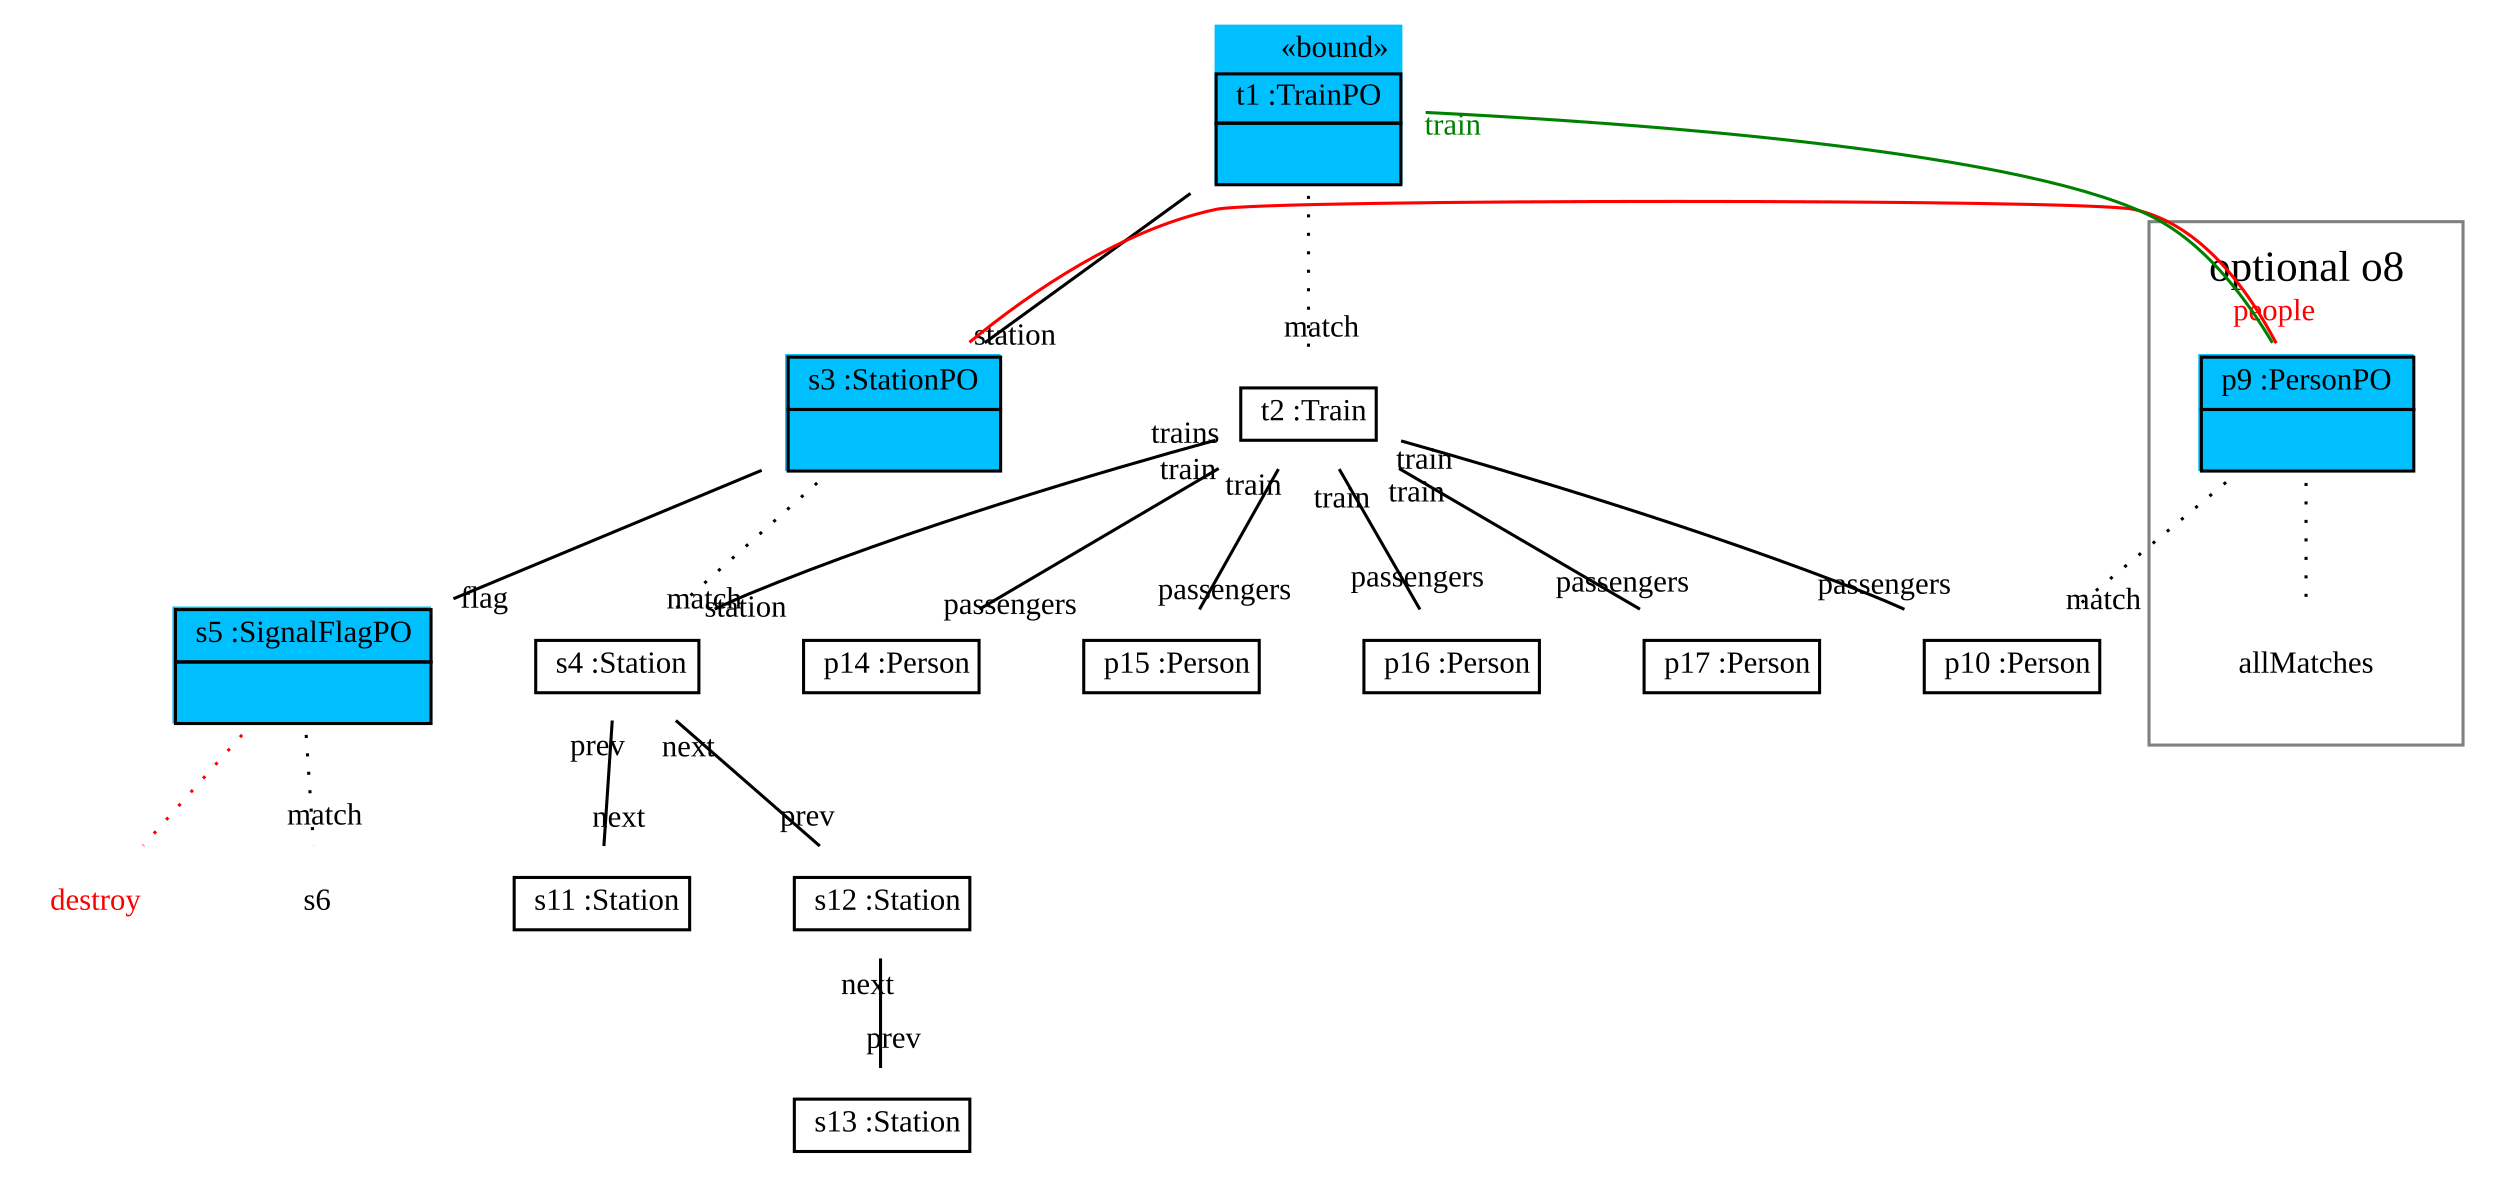
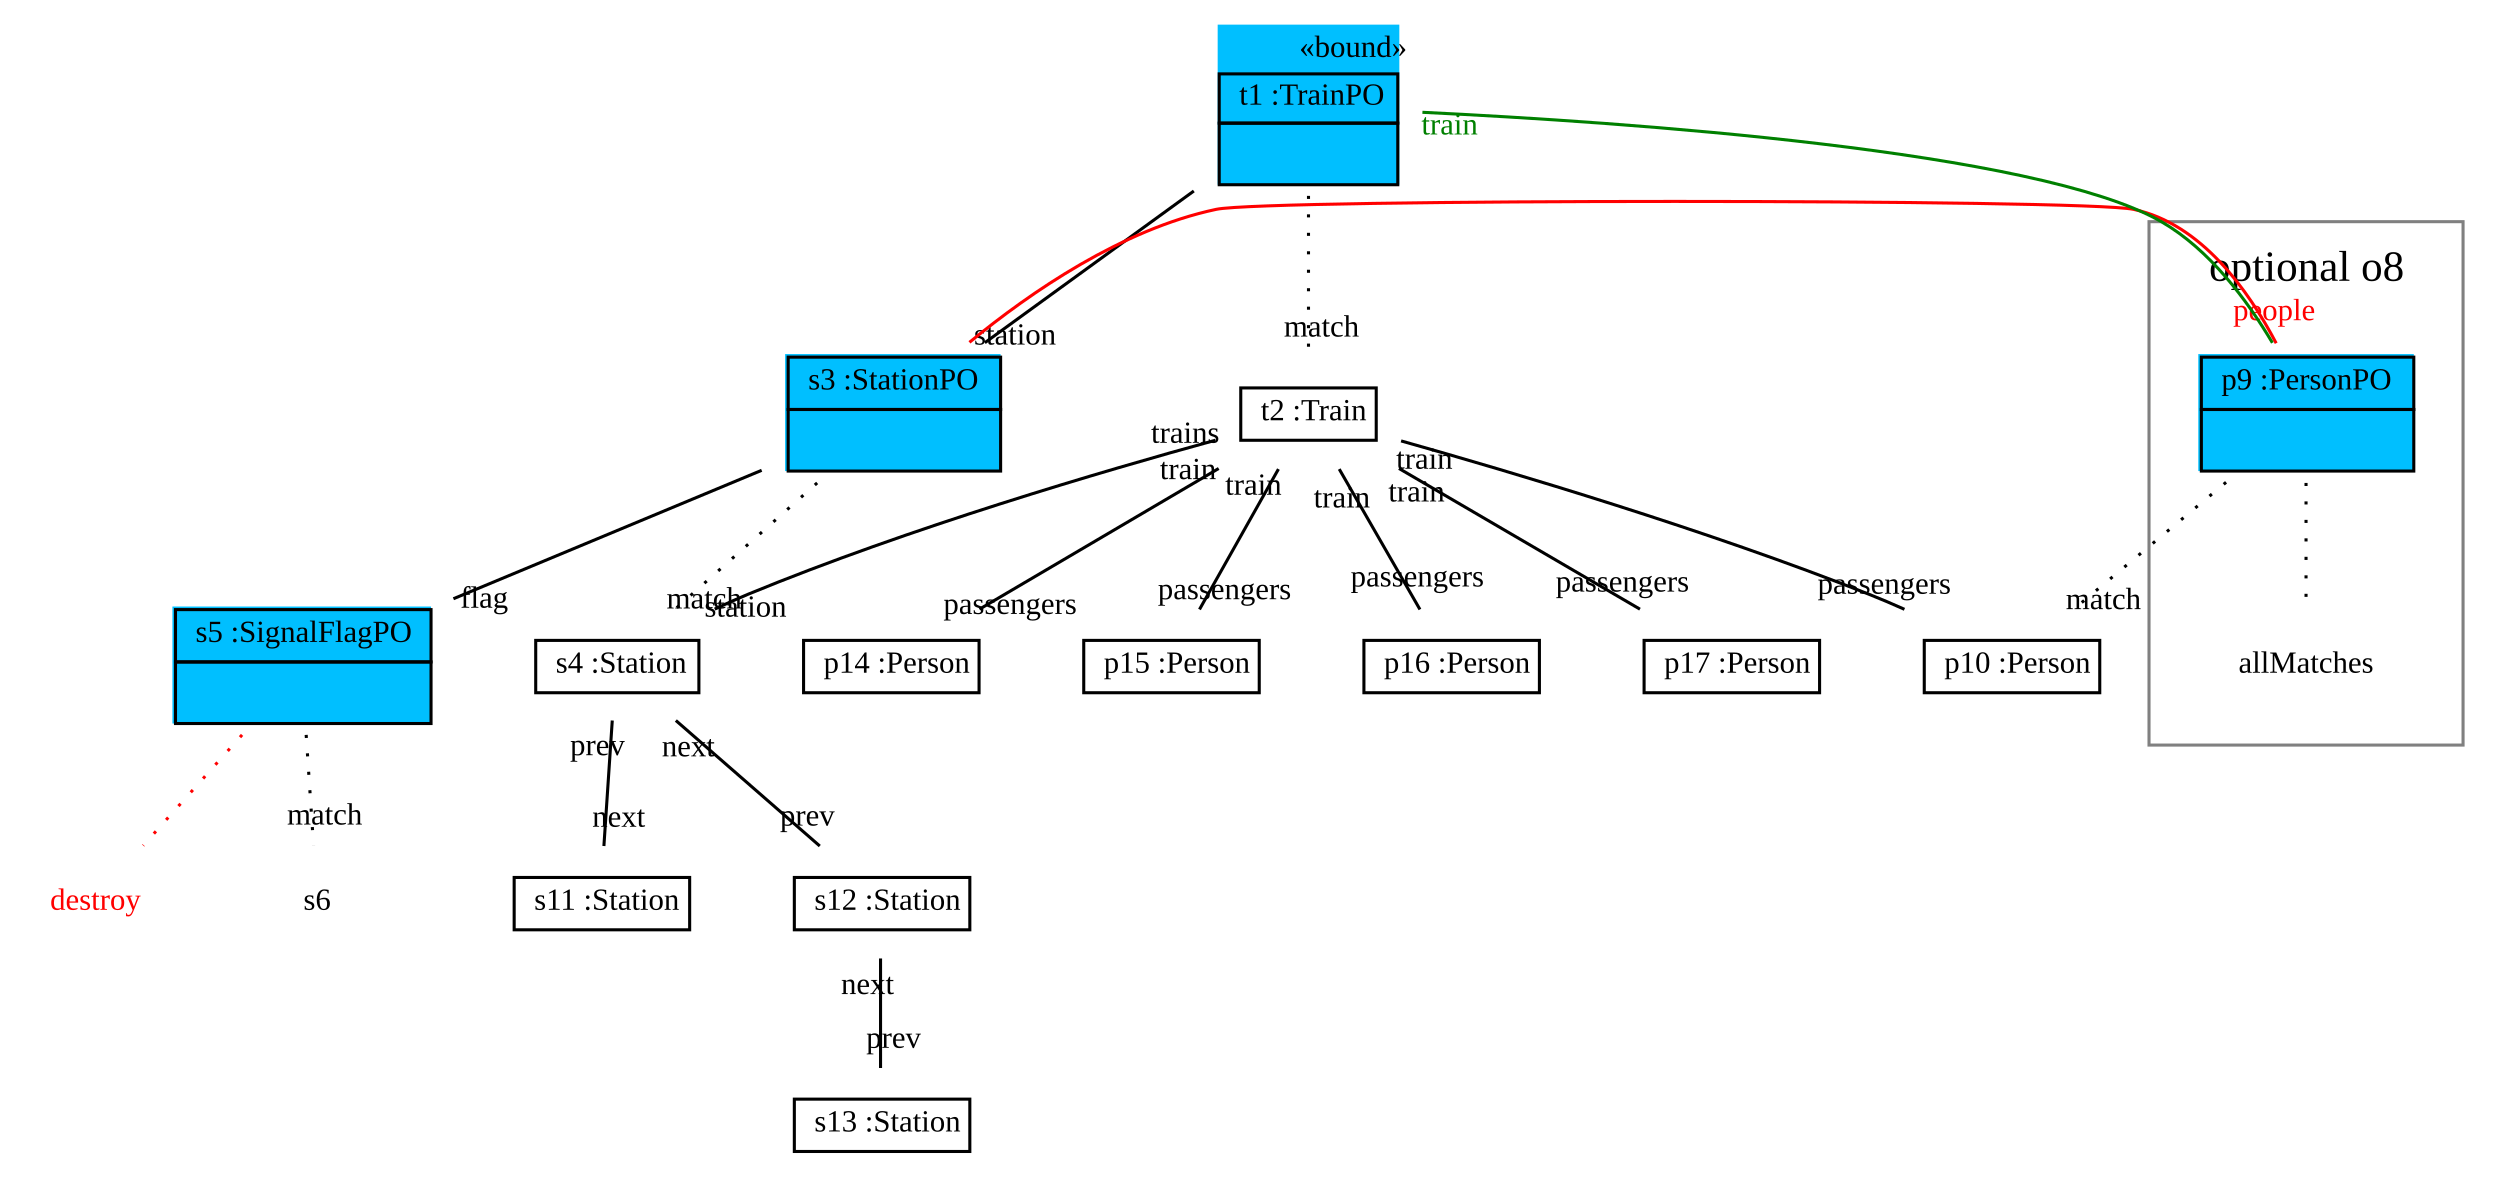
<svg xmlns="http://www.w3.org/2000/svg" width="812pt" height="387pt" viewBox="0.00 0.00 812.00 387.00">
  <g id="graph1" class="graph" transform="scale(1 1) rotate(0) translate(4 383)">
    <polygon fill="white" stroke="white" points="-4,5 -4,-383 809,-383 809,5 -4,5" />
    <g id="graph2" class="cluster">
      <polygon fill="none" stroke="grey" points="694,-141 694,-311 796,-311 796,-141 694,-141" />
      <text text-anchor="start" x="713.5" y="-291.8" font-family="Times New Roman,serif" font-size="14.00">optional o8</text>
    </g>
    <g id="node1" class="node">
-       <polygon fill="deepskyblue" stroke="deepskyblue" points="391,-323.5 391,-374.5 451,-374.5 451,-323.5 391,-323.5" />
-       <text text-anchor="start" x="412" y="-364.5" font-family="Times New Roman,serif" font-size="10.00">«bound»</text>
-       <polygon fill="none" stroke="black" points="391,-343 391,-359 451,-359 451,-343 391,-343" />
-       <text text-anchor="start" x="394.5" y="-349" font-family="Times New Roman,serif" font-size="10.00"> </text>
-       <text text-anchor="start" x="397.5" y="-349" font-family="Times New Roman,serif" font-size="10.00"> t1 :TrainPO </text>
-       <polygon fill="none" stroke="black" points="391,-323 391,-343 451,-343 451,-323 391,-323" />
+       <polygon fill="deepskyblue" stroke="deepskyblue" points="392,-323.5 392,-374.5 450,-374.5 450,-323.5 392,-323.5" />
+       <text text-anchor="start" x="418" y="-364.5" font-family="Times New Roman,serif" font-size="10.00">«bound»</text>
+       <polygon fill="none" stroke="black" points="392,-343 392,-359 450,-359 450,-343 392,-343" />
+       <text text-anchor="start" x="395.5" y="-349" font-family="Times New Roman,serif" font-size="10.00"> </text>
+       <text text-anchor="start" x="398.5" y="-349" font-family="Times New Roman,serif" font-size="10.00"> t1 :TrainPO </text>
+       <polygon fill="none" stroke="black" points="392,-323 392,-343 450,-343 450,-323 392,-323" />
      <text text-anchor="start" x="418.5" y="-331" font-family="Times New Roman,serif" font-size="10.00">  </text>
    </g>
    <g id="node2" class="node">
      <polygon fill="deepskyblue" stroke="deepskyblue" points="251.5,-230.5 251.5,-267.5 320.5,-267.5 320.5,-230.5 251.5,-230.5" />
      <polygon fill="none" stroke="black" points="252,-250 252,-267 321,-267 321,-250 252,-250" />
      <text text-anchor="start" x="255.5" y="-256.5" font-family="Times New Roman,serif" font-size="10.00"> </text>
      <text text-anchor="start" x="258.5" y="-256.5" font-family="Times New Roman,serif" font-size="10.00"> s3 :StationPO </text>
      <polygon fill="none" stroke="black" points="252,-230 252,-250 321,-250 321,-230 252,-230" />
      <text text-anchor="start" x="284" y="-238" font-family="Times New Roman,serif" font-size="10.00">  </text>
    </g>
    <g id="edge15" class="edge">
-       <path fill="none" stroke="black" d="M382.676,-320.179C361.472,-304.787 335.513,-285.943 315.835,-271.658" />
-       <text text-anchor="middle" x="325.652" y="-271.062" font-family="Times New Roman,serif" font-size="10.00">station</text>
+       <path fill="none" stroke="black" d="M383.753,-320.962C362.369,-305.438 335.877,-286.207 315.868,-271.682" />
+       <text text-anchor="middle" x="325.685" y="-271.086" font-family="Times New Roman,serif" font-size="10.00">station</text>
    </g>
    <g id="node8" class="node">
      <polygon fill="none" stroke="black" points="399,-240 399,-257 443,-257 443,-240 399,-240" />
      <text text-anchor="start" x="402.5" y="-246.5" font-family="Times New Roman,serif" font-size="10.00"> </text>
      <text text-anchor="start" x="405.5" y="-246.5" font-family="Times New Roman,serif" font-size="10.00">t2 :Train</text>
    </g>
    <g id="edge3" class="edge">
      <path fill="none" stroke="black" stroke-dasharray="1,5" d="M421,-319.391C421,-302.442 421,-281.532 421,-267.121" />
      <text text-anchor="middle" x="425.226" y="-273.684" font-family="Times New Roman,serif" font-size="10.00">match</text>
    </g>
    <g id="node3" class="node">
      <polygon fill="deepskyblue" stroke="deepskyblue" points="52.5,-148.5 52.5,-185.5 135.5,-185.5 135.5,-148.5 52.5,-148.5" />
      <polygon fill="none" stroke="black" points="53,-168 53,-185 136,-185 136,-168 53,-168" />
      <text text-anchor="start" x="56.5" y="-174.5" font-family="Times New Roman,serif" font-size="10.00"> </text>
      <text text-anchor="start" x="59.5" y="-174.5" font-family="Times New Roman,serif" font-size="10.00"> s5 :SignalFlagPO </text>
      <polygon fill="none" stroke="black" points="53,-148 53,-168 136,-168 136,-148 53,-148" />
      <text text-anchor="start" x="92" y="-156" font-family="Times New Roman,serif" font-size="10.00">  </text>
    </g>
    <g id="edge17" class="edge">
      <path fill="none" stroke="black" d="M243.389,-230.245C213.781,-217.909 174.238,-201.433 143.273,-188.531" />
      <text text-anchor="middle" x="153.265" y="-185.615" font-family="Times New Roman,serif" font-size="10.00">flag</text>
    </g>
    <g id="node6" class="node">
      <polygon fill="deepskyblue" stroke="deepskyblue" points="710.5,-230.5 710.5,-267.5 779.5,-267.5 779.5,-230.5 710.5,-230.5" />
      <polygon fill="none" stroke="black" points="711,-250 711,-267 780,-267 780,-250 711,-250" />
      <text text-anchor="start" x="714.5" y="-256.5" font-family="Times New Roman,serif" font-size="10.00"> </text>
      <text text-anchor="start" x="717.5" y="-256.5" font-family="Times New Roman,serif" font-size="10.00"> p9 :PersonPO </text>
      <polygon fill="none" stroke="black" points="711,-230 711,-250 780,-250 780,-230 711,-230" />
      <text text-anchor="start" x="743" y="-238" font-family="Times New Roman,serif" font-size="10.00">  </text>
    </g>
    <g id="edge19" class="edge">
      <path fill="none" stroke="red" d="M310.877,-271.809C330.83,-288.206 360.46,-308.519 391,-315 407.195,-318.437 672.805,-318.437 689,-315 710.903,-310.352 726.28,-288.756 735.308,-271.516" />
      <text text-anchor="middle" x="734.652" y="-278.994" font-family="Times New Roman,serif" font-size="10.00" fill="red">people</text>
    </g>
    <g id="node9" class="node">
      <polygon fill="none" stroke="black" points="170,-158 170,-175 223,-175 223,-158 170,-158" />
      <text text-anchor="start" x="173.5" y="-164.5" font-family="Times New Roman,serif" font-size="10.00"> </text>
      <text text-anchor="start" x="176.5" y="-164.5" font-family="Times New Roman,serif" font-size="10.00">s4 :Station</text>
    </g>
    <g id="edge5" class="edge">
      <path fill="none" stroke="black" stroke-dasharray="1,5" d="M261.407,-226.14C246.834,-213.186 228.639,-197.013 215.142,-185.015" />
      <text text-anchor="middle" x="224.723" y="-185.377" font-family="Times New Roman,serif" font-size="10.00">match</text>
    </g>
    <g id="node4" class="node">
      <text text-anchor="middle" x="27" y="-87.5" font-family="Times New Roman,serif" font-size="10.00" fill="red">destroy</text>
    </g>
    <g id="edge9" class="edge">
      <path fill="none" stroke="red" stroke-dasharray="1,5" d="M74.621,-144.307C64.418,-132.886 52.076,-119.07 42.513,-108.366" />
    </g>
    <g id="node21" class="node">
      <text text-anchor="middle" x="99" y="-87.5" font-family="Times New Roman,serif" font-size="10.00">s6</text>
    </g>
    <g id="edge7" class="edge">
      <path fill="none" stroke="black" stroke-dasharray="1,5" d="M95.446,-144.307C96.208,-132.886 97.129,-119.07 97.842,-108.366" />
      <text text-anchor="middle" x="101.456" y="-115.19" font-family="Times New Roman,serif" font-size="10.00">match</text>
    </g>
    <g id="edge21" class="edge">
-       <path fill="none" stroke="green" d="M734.08,-271.652C726.027,-285.262 713.747,-301.91 698,-311 658.135,-334.013 525.185,-343.239 459.042,-346.472" />
-       <text text-anchor="middle" x="467.867" y="-339.269" font-family="Times New Roman,serif" font-size="10.00" fill="green">train</text>
+       <path fill="none" stroke="green" d="M734.08,-271.652C726.027,-285.262 713.747,-301.91 698,-311 657.925,-334.135 523.781,-343.336 458.002,-346.523" />
+       <text text-anchor="middle" x="466.829" y="-339.324" font-family="Times New Roman,serif" font-size="10.00" fill="green">train</text>
    </g>
    <g id="node7" class="node">
      <text text-anchor="middle" x="745" y="-164.5" font-family="Times New Roman,serif" font-size="10.00">allMatches</text>
    </g>
    <g id="edge11" class="edge">
      <path fill="none" stroke="black" stroke-dasharray="1,5" d="M745,-226.14C745,-213.186 745,-197.013 745,-185.015" />
    </g>
    <g id="node17" class="node">
      <polygon fill="none" stroke="black" points="621,-158 621,-175 678,-175 678,-158 621,-158" />
      <text text-anchor="start" x="624.5" y="-164.5" font-family="Times New Roman,serif" font-size="10.00"> </text>
      <text text-anchor="start" x="627.5" y="-164.5" font-family="Times New Roman,serif" font-size="10.00">p10 :Person</text>
    </g>
    <g id="edge13" class="edge">
      <path fill="none" stroke="black" stroke-dasharray="1,5" d="M719.021,-226.351C703.473,-213.394 683.989,-197.158 669.524,-185.104" />
      <text text-anchor="middle" x="679.192" y="-185.159" font-family="Times New Roman,serif" font-size="10.00">match</text>
    </g>
    <g id="edge23" class="edge">
      <path fill="none" stroke="black" d="M390.83,-240.03C354.282,-230.002 291.128,-211.471 239,-190 235.433,-188.531 231.76,-186.88 228.134,-185.159" />
      <text text-anchor="middle" x="238.134" y="-182.705" font-family="Times New Roman,serif" font-size="10.00">station</text>
      <text text-anchor="middle" x="380.967" y="-239.176" font-family="Times New Roman,serif" font-size="10.00">trains</text>
    </g>
    <g id="node13" class="node">
      <polygon fill="none" stroke="black" points="257,-158 257,-175 314,-175 314,-158 257,-158" />
      <text text-anchor="start" x="260.5" y="-164.5" font-family="Times New Roman,serif" font-size="10.00"> </text>
      <text text-anchor="start" x="263.5" y="-164.5" font-family="Times New Roman,serif" font-size="10.00">p14 :Person</text>
    </g>
    <g id="edge25" class="edge">
      <path fill="none" stroke="black" d="M391.825,-230.838C368.878,-217.34 337.061,-198.624 314.127,-185.134" />
      <text text-anchor="middle" x="324.082" y="-183.586" font-family="Times New Roman,serif" font-size="10.00">passengers</text>
      <text text-anchor="middle" x="381.87" y="-227.386" font-family="Times New Roman,serif" font-size="10.00">train</text>
    </g>
    <g id="node14" class="node">
      <polygon fill="none" stroke="black" points="348,-158 348,-175 405,-175 405,-158 348,-158" />
      <text text-anchor="start" x="351.5" y="-164.5" font-family="Times New Roman,serif" font-size="10.00"> </text>
      <text text-anchor="start" x="354.5" y="-164.5" font-family="Times New Roman,serif" font-size="10.00">p15 :Person</text>
    </g>
    <g id="edge27" class="edge">
      <path fill="none" stroke="black" d="M411.236,-230.641C403.636,-217.131 393.146,-198.482 385.591,-185.05" />
      <text text-anchor="middle" x="393.717" y="-188.377" font-family="Times New Roman,serif" font-size="10.00">passengers</text>
      <text text-anchor="middle" x="403.109" y="-222.314" font-family="Times New Roman,serif" font-size="10.00">train</text>
    </g>
    <g id="node15" class="node">
      <polygon fill="none" stroke="black" points="439,-158 439,-175 496,-175 496,-158 439,-158" />
      <text text-anchor="start" x="442.5" y="-164.5" font-family="Times New Roman,serif" font-size="10.00"> </text>
      <text text-anchor="start" x="445.5" y="-164.5" font-family="Times New Roman,serif" font-size="10.00">p16 :Person</text>
    </g>
    <g id="edge29" class="edge">
      <path fill="none" stroke="black" d="M430.981,-230.641C438.75,-217.131 449.473,-198.482 457.196,-185.05" />
      <text text-anchor="middle" x="456.342" y="-192.514" font-family="Times New Roman,serif" font-size="10.00">passengers</text>
      <text text-anchor="middle" x="431.835" y="-218.178" font-family="Times New Roman,serif" font-size="10.00">train</text>
    </g>
    <g id="node16" class="node">
      <polygon fill="none" stroke="black" points="530,-158 530,-175 587,-175 587,-158 530,-158" />
      <text text-anchor="start" x="533.5" y="-164.5" font-family="Times New Roman,serif" font-size="10.00"> </text>
      <text text-anchor="start" x="536.5" y="-164.5" font-family="Times New Roman,serif" font-size="10.00">p17 :Person</text>
    </g>
    <g id="edge31" class="edge">
      <path fill="none" stroke="black" d="M450.39,-230.838C473.505,-217.34 505.556,-198.624 528.659,-185.134" />
      <text text-anchor="middle" x="522.963" y="-190.853" font-family="Times New Roman,serif" font-size="10.00">passengers</text>
      <text text-anchor="middle" x="456.085" y="-220.118" font-family="Times New Roman,serif" font-size="10.00">train</text>
    </g>
    <g id="edge33" class="edge">
      <path fill="none" stroke="black" d="M451.074,-239.793C487.528,-229.532 550.589,-210.77 603,-190 606.786,-188.5 610.696,-186.828 614.564,-185.096" />
      <text text-anchor="middle" x="608.007" y="-190.146" font-family="Times New Roman,serif" font-size="10.00">passengers</text>
      <text text-anchor="middle" x="458.635" y="-230.749" font-family="Times New Roman,serif" font-size="10.00">train</text>
    </g>
    <g id="node10" class="node">
      <polygon fill="none" stroke="black" points="163,-81 163,-98 220,-98 220,-81 163,-81" />
      <text text-anchor="start" x="166.5" y="-87.5" font-family="Times New Roman,serif" font-size="10.00"> </text>
      <text text-anchor="start" x="169.5" y="-87.5" font-family="Times New Roman,serif" font-size="10.00">s11 :Station</text>
    </g>
    <g id="edge35" class="edge">
      <path fill="none" stroke="black" d="M194.865,-148.981C194.053,-136.794 192.963,-120.442 192.147,-108.211" />
      <text text-anchor="middle" x="196.967" y="-114.473" font-family="Times New Roman,serif" font-size="10.00">next</text>
      <text text-anchor="middle" x="190.046" y="-137.719" font-family="Times New Roman,serif" font-size="10.00">prev</text>
    </g>
    <g id="node11" class="node">
      <polygon fill="none" stroke="black" points="254,-81 254,-98 311,-98 311,-81 254,-81" />
      <text text-anchor="start" x="257.5" y="-87.5" font-family="Times New Roman,serif" font-size="10.00"> </text>
      <text text-anchor="start" x="260.5" y="-87.5" font-family="Times New Roman,serif" font-size="10.00">s12 :Station</text>
    </g>
    <g id="edge37" class="edge">
      <path fill="none" stroke="black" d="M215.515,-148.981C229.49,-136.794 248.24,-120.442 262.265,-108.211" />
      <text text-anchor="middle" x="258.212" y="-114.853" font-family="Times New Roman,serif" font-size="10.00">prev</text>
      <text text-anchor="middle" x="219.568" y="-137.339" font-family="Times New Roman,serif" font-size="10.00">next</text>
    </g>
    <g id="node12" class="node">
      <polygon fill="none" stroke="black" points="254,-9 254,-26 311,-26 311,-9 254,-9" />
      <text text-anchor="start" x="257.5" y="-15.5" font-family="Times New Roman,serif" font-size="10.00"> </text>
      <text text-anchor="start" x="260.5" y="-15.5" font-family="Times New Roman,serif" font-size="10.00">s13 :Station</text>
    </g>
    <g id="edge39" class="edge">
      <path fill="none" stroke="black" d="M282,-71.697C282,-60.846 282,-46.917 282,-36.104" />
      <text text-anchor="middle" x="286.226" y="-42.667" font-family="Times New Roman,serif" font-size="10.00">prev</text>
      <text text-anchor="middle" x="277.774" y="-60.133" font-family="Times New Roman,serif" font-size="10.00">next</text>
    </g>
  </g>
</svg>
